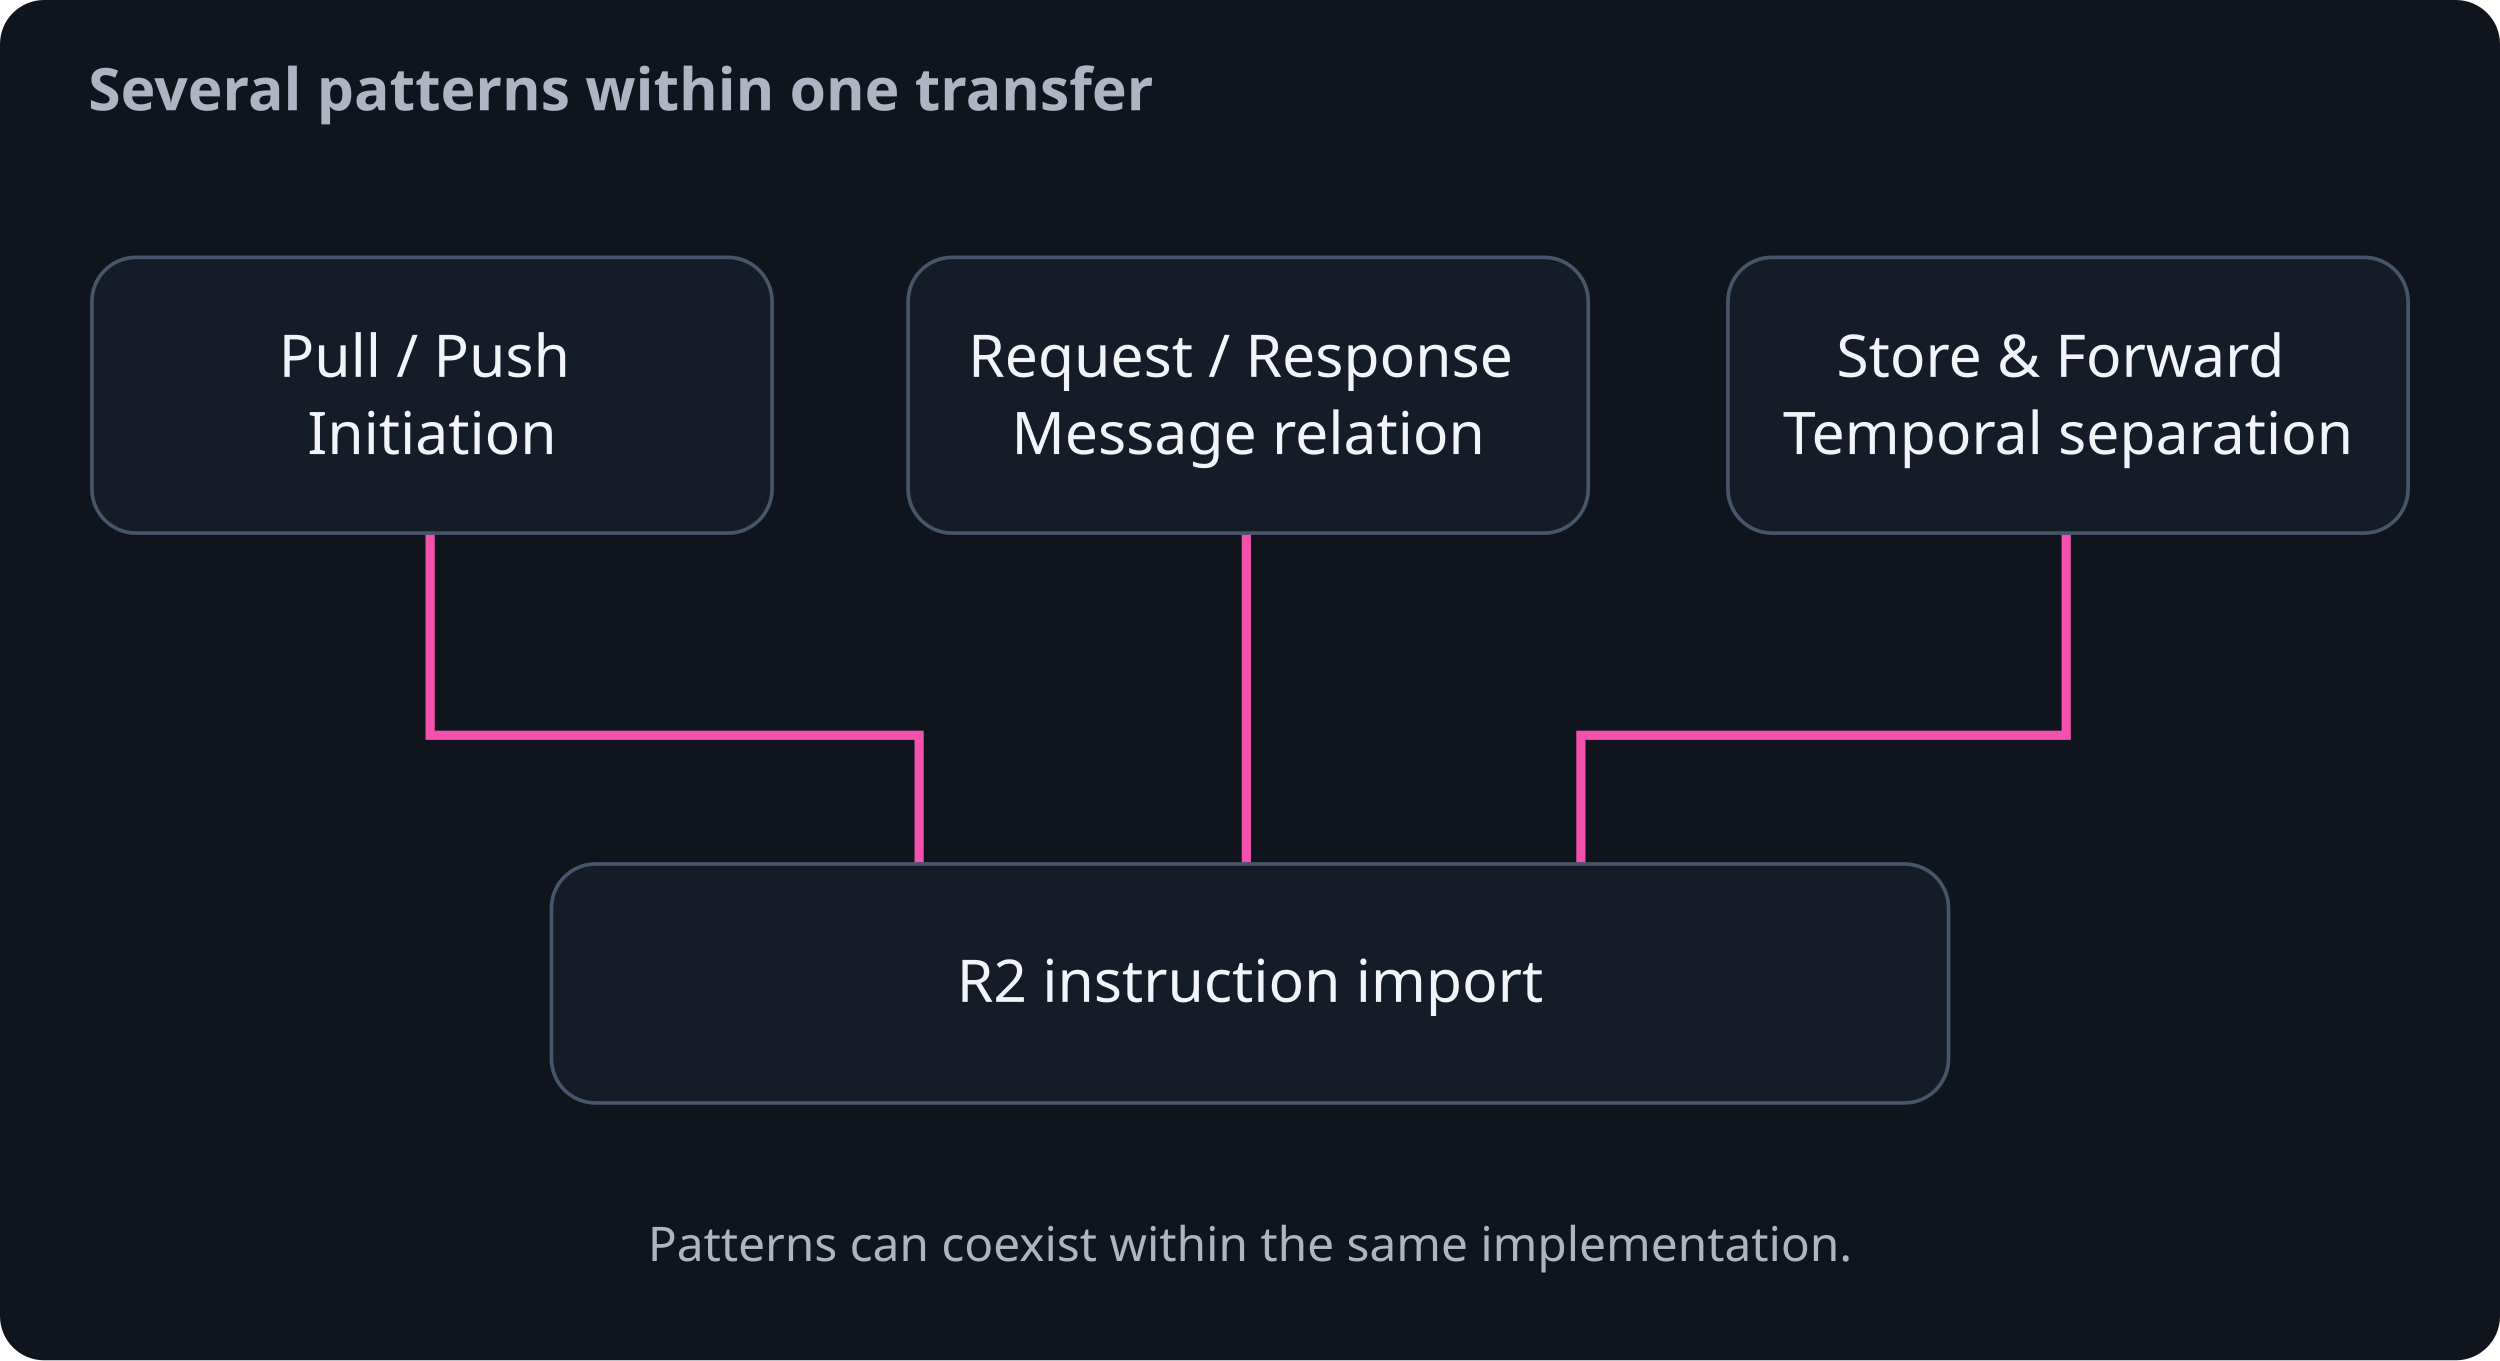
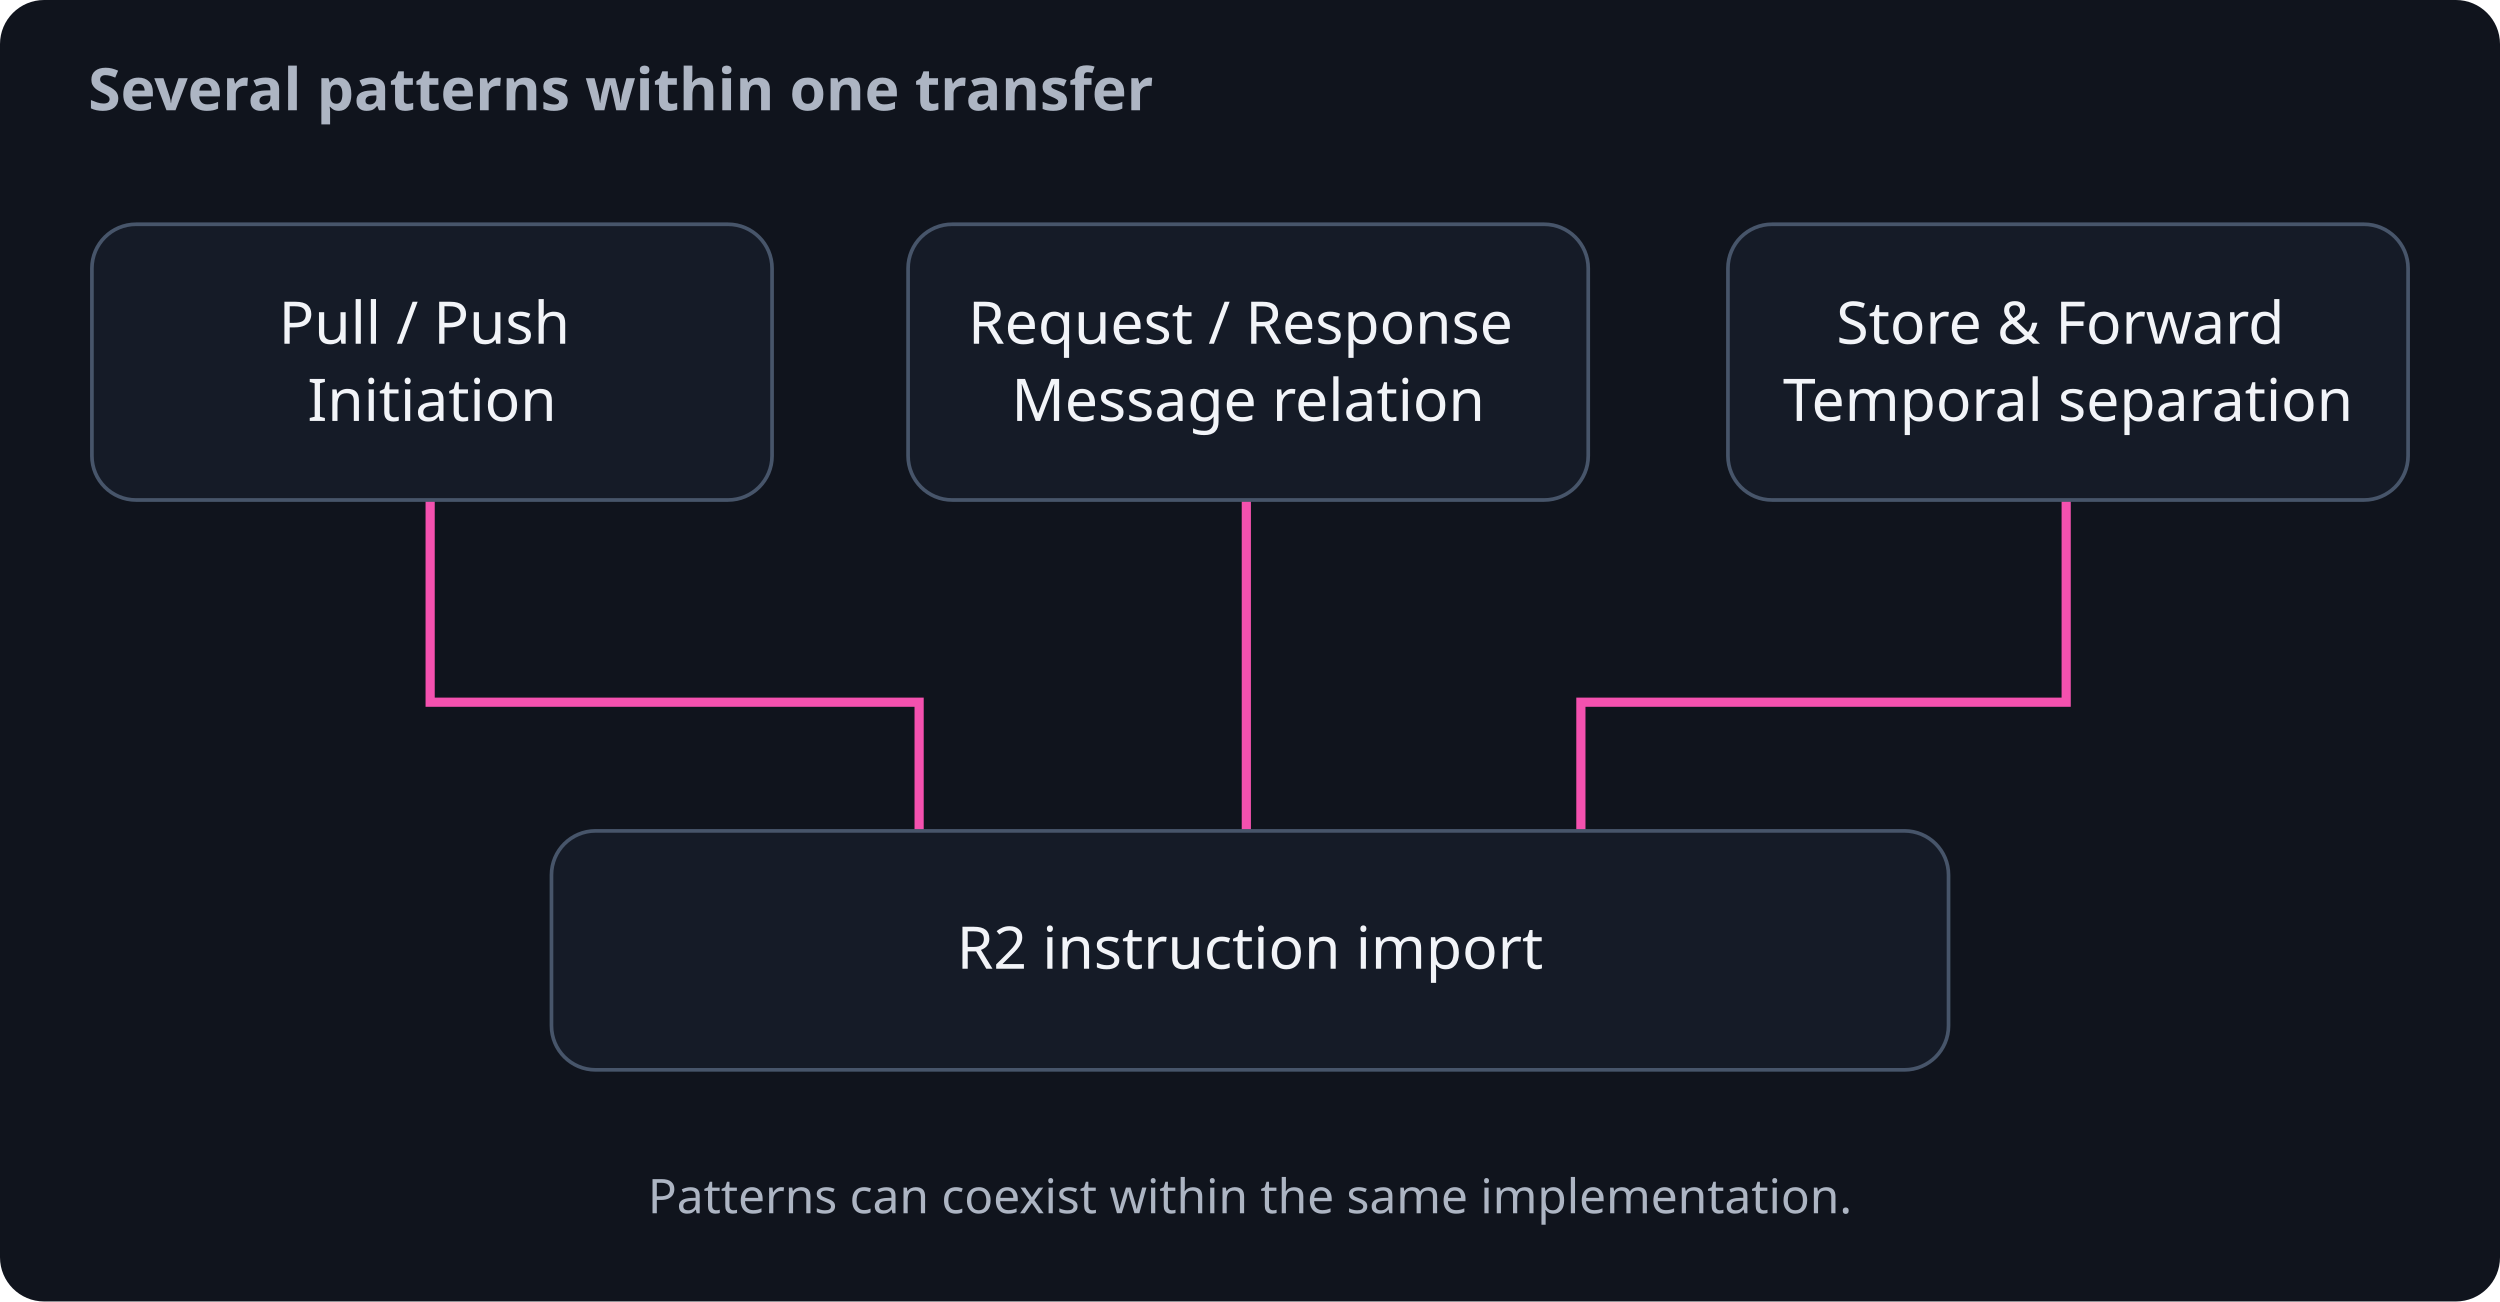
- <svg xmlns="http://www.w3.org/2000/svg" viewBox="0 0 680 370" role="img">
+ <svg xmlns="http://www.w3.org/2000/svg" viewBox="0 0 680 354" role="img">
  <defs>
    <marker id="blue" markerWidth="7" markerHeight="7" refX="6" refY="3.5" orient="auto-start-reverse">
      <path d="M0 0L7 3.5L0 7Z" fill="#42bcff" />
    </marker>
    <marker id="pink" markerWidth="7" markerHeight="7" refX="6" refY="3.5" orient="auto-start-reverse">
      <path d="M0 0L7 3.5L0 7Z" fill="#f451af" />
    </marker>
    <marker id="orange" markerWidth="7" markerHeight="7" refX="6" refY="3.5" orient="auto-start-reverse">
      <path d="M0 0L7 3.5L0 7Z" fill="#ffae63" />
    </marker>
    <marker id="green" markerWidth="7" markerHeight="7" refX="6" refY="3.5" orient="auto-start-reverse">
      <path d="M0 0L7 3.5L0 7Z" fill="#78d9a4" />
    </marker>
  </defs>
-   <rect width="680" height="370" rx="12" fill="#10141d" />
+   <rect width="680" height="354" rx="12" fill="#10141d" />
  <g font-family="system-ui,sans-serif">
    <text x="24" y="30" font-size="16" font-weight="700" fill="#adb5c3">Several patterns within one transfer</text>
-     <path d="M117 145V200H250V235" fill="none" stroke="#f451af" stroke-width="2.5" />
-     <path d="M339 145V235" fill="none" stroke="#f451af" stroke-width="2.5" />
-     <path d="M562 145V200H430V235" fill="none" stroke="#f451af" stroke-width="2.5" />
-     <rect x="25" y="70" width="185" height="75" rx="12" fill="#151b27" stroke="#47556a" />
-     <text x="117.5" y="102.5" text-anchor="middle" font-size="16" fill="#f2f4f8">
+     <path transform="translate(0 -9)" d="M117 145V200H250V235" fill="none" stroke="#f451af" stroke-width="2.5" />
+     <path transform="translate(0 -9)" d="M339 145V235" fill="none" stroke="#f451af" stroke-width="2.5" />
+     <path transform="translate(0 -9)" d="M562 145V200H430V235" fill="none" stroke="#f451af" stroke-width="2.5" />
+     <rect transform="translate(0 -9)" x="25" y="70" width="185" height="75" rx="12" fill="#151b27" stroke="#47556a" />
+     <text transform="translate(0 -9)" x="117.5" y="102.5" text-anchor="middle" font-size="16" fill="#f2f4f8">
      <tspan x="117.5" dy="0">Pull / Push</tspan>
      <tspan x="117.5" dy="21">Initiation</tspan>
    </text>
-     <rect x="247" y="70" width="185" height="75" rx="12" fill="#151b27" stroke="#47556a" />
-     <text x="339.5" y="102.5" text-anchor="middle" font-size="16" fill="#f2f4f8">
+     <rect transform="translate(0 -9)" x="247" y="70" width="185" height="75" rx="12" fill="#151b27" stroke="#47556a" />
+     <text transform="translate(0 -9)" x="339.5" y="102.5" text-anchor="middle" font-size="16" fill="#f2f4f8">
      <tspan x="339.5" dy="0">Request / Response</tspan>
      <tspan x="339.5" dy="21">Message relation</tspan>
    </text>
-     <rect x="470" y="70" width="185" height="75" rx="12" fill="#151b27" stroke="#47556a" />
-     <text x="562.5" y="102.5" text-anchor="middle" font-size="16" fill="#f2f4f8">
+     <rect transform="translate(0 -9)" x="470" y="70" width="185" height="75" rx="12" fill="#151b27" stroke="#47556a" />
+     <text transform="translate(0 -9)" x="562.5" y="102.5" text-anchor="middle" font-size="16" fill="#f2f4f8">
      <tspan x="562.5" dy="0">Store &amp; Forward</tspan>
      <tspan x="562.5" dy="21">Temporal separation</tspan>
    </text>
-     <rect x="150" y="235" width="380" height="65" rx="12" fill="#151b27" stroke="#47556a" />
-     <text x="340" y="272.5" text-anchor="middle" font-size="16" fill="#f2f4f8">
+     <rect transform="translate(0 -9)" x="150" y="235" width="380" height="65" rx="12" fill="#151b27" stroke="#47556a" />
+     <text transform="translate(0 -9)" x="340" y="272.5" text-anchor="middle" font-size="16" fill="#f2f4f8">
      <tspan x="340" dy="0">R2 instruction import</tspan>
    </text>
-     <text x="340" y="343" text-anchor="middle" font-size="13" fill="#adb5c3">
+     <text transform="translate(0 -13)" x="340" y="343" text-anchor="middle" font-size="13" fill="#adb5c3">
      <tspan x="340" dy="0">Patterns can coexist within the same implementation.</tspan>
    </text>
  </g>
</svg>
